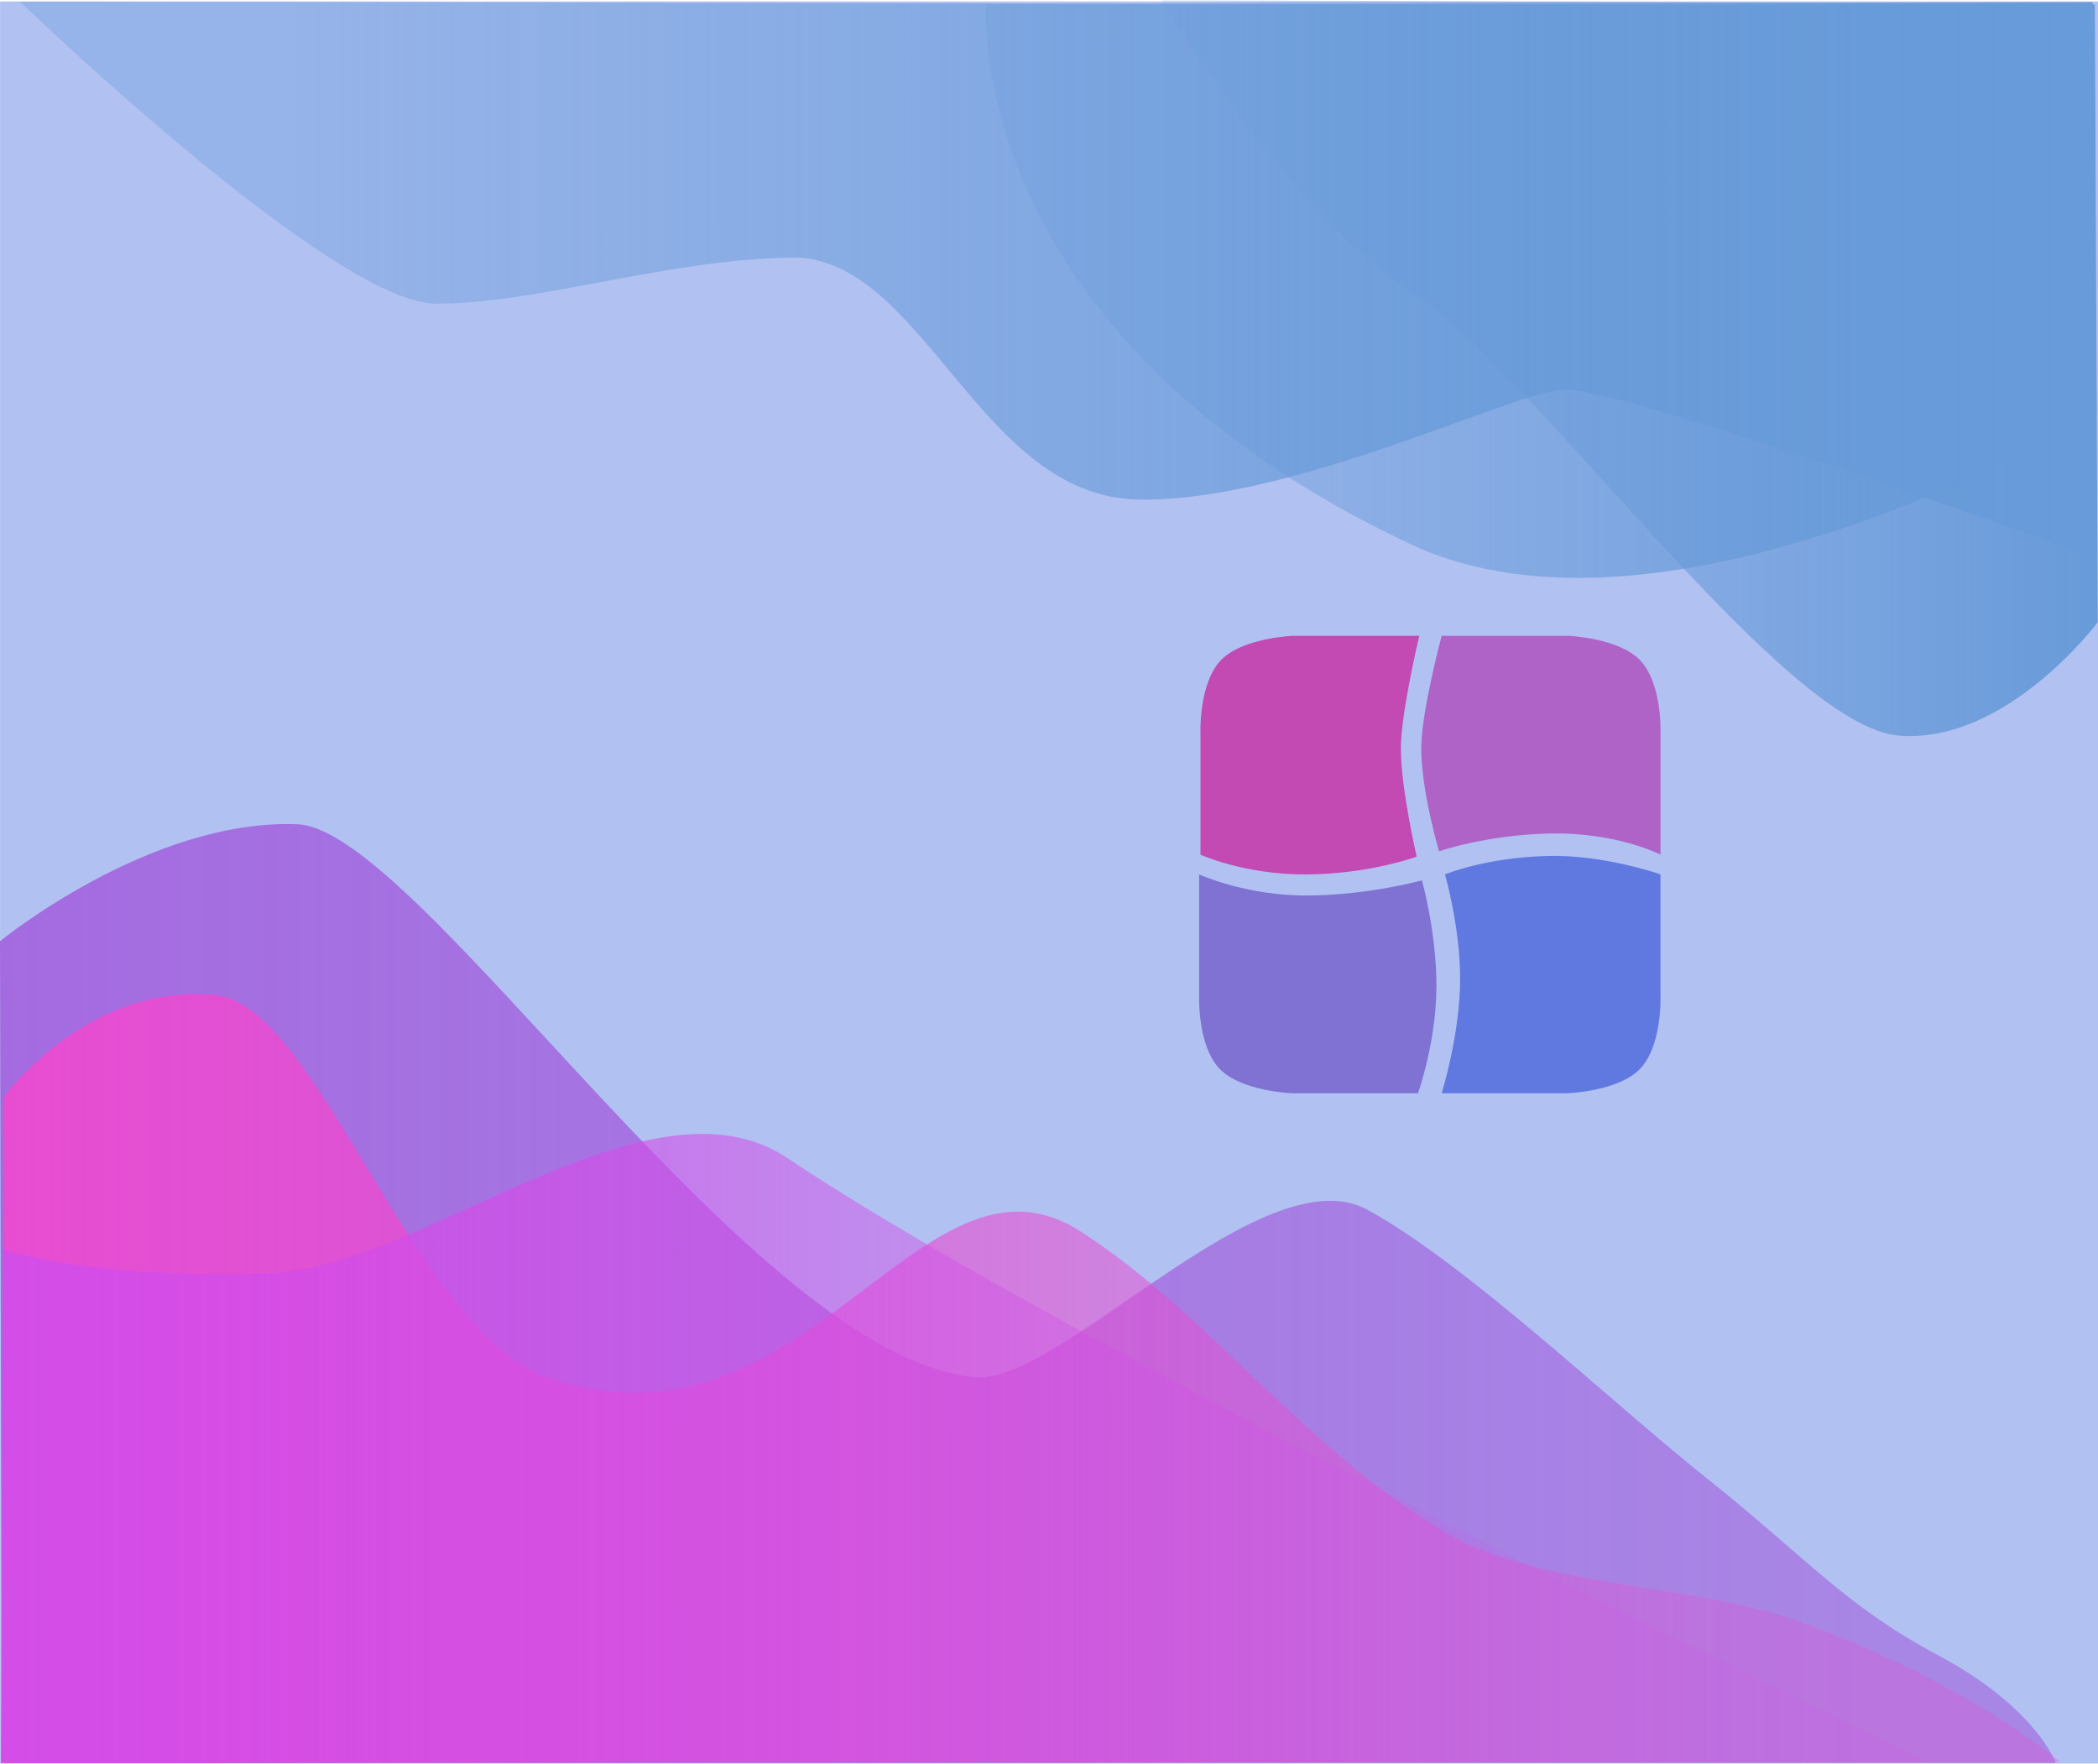
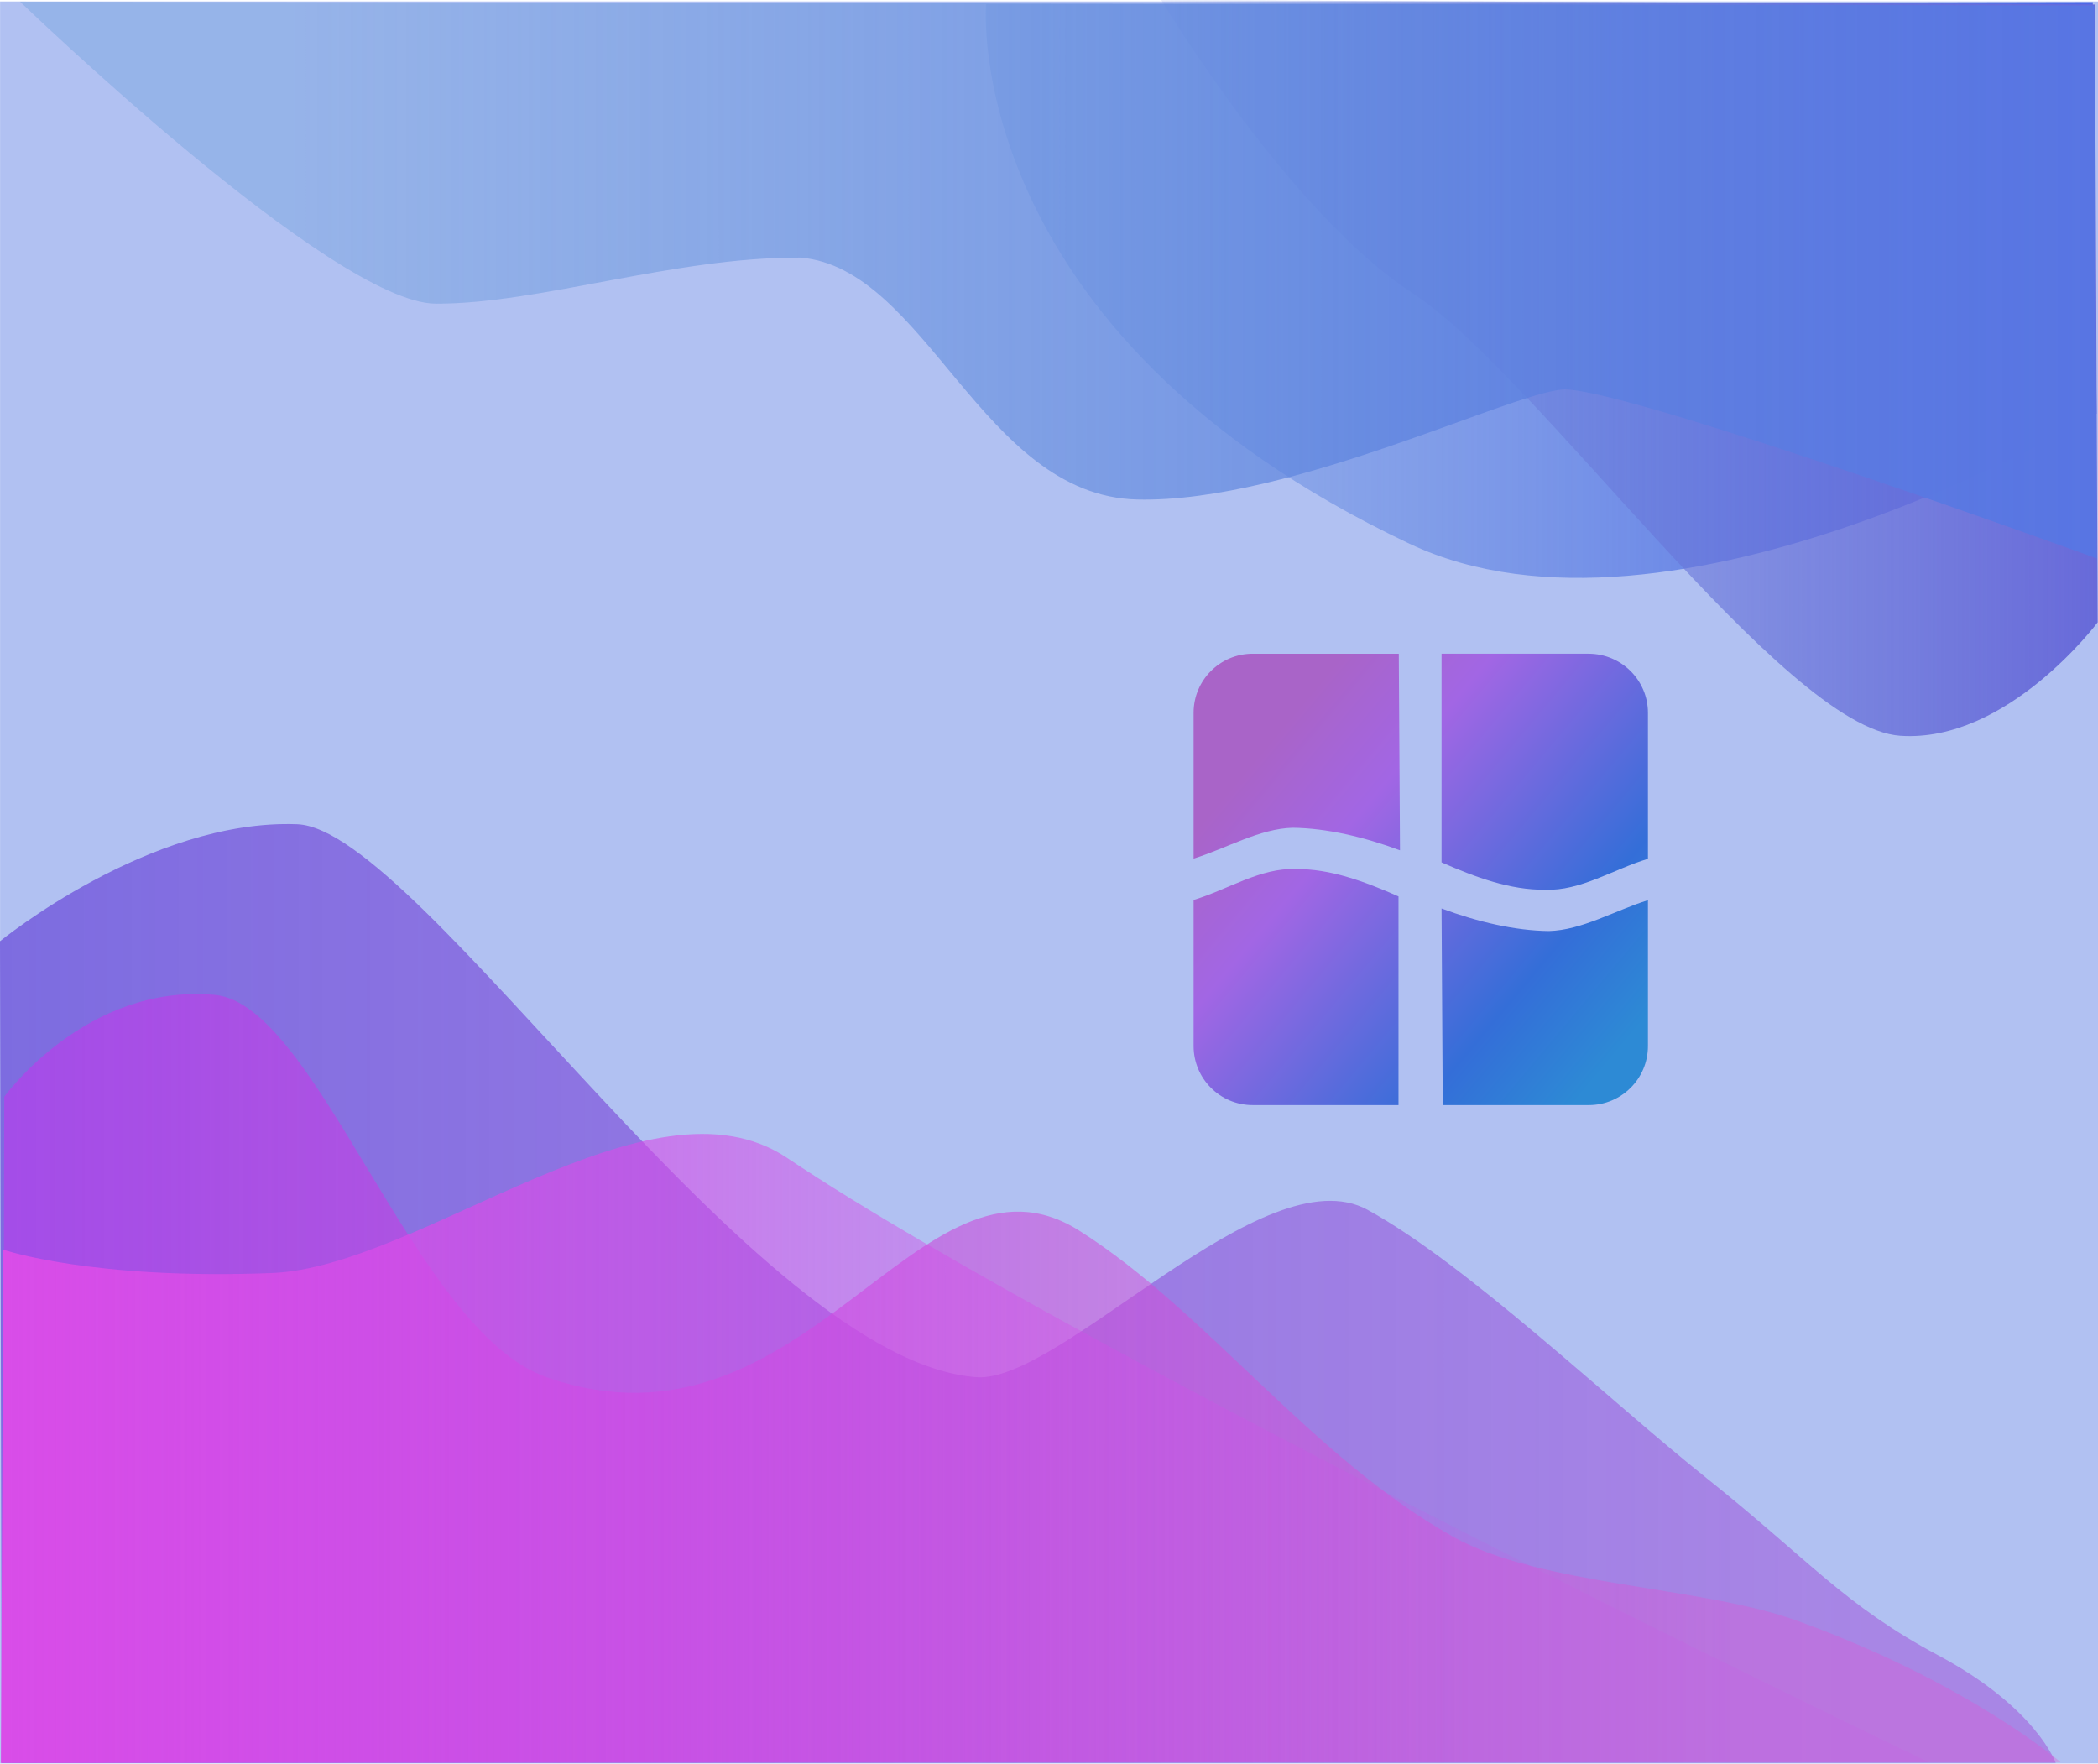
- <svg xmlns="http://www.w3.org/2000/svg" version="1.1" viewBox="0,0,641.164,538.946">
+ <svg xmlns="http://www.w3.org/2000/svg" version="1.1" width="641.164" height="538.946" viewBox="0,0,641.164,538.946">
  <defs>
-     <linearGradient x1="-0.571" y1="331.583" x2="568.499" y2="331.583" gradientUnits="userSpaceOnUse" id="color-1">
-       <stop offset="0" stop-color="#a46be0" />
+     <linearGradient x1="-80.571" y1="331.583" x2="488.499" y2="331.583" gradientUnits="userSpaceOnUse" id="color-1">
+       <stop offset="0" stop-color="#7d6ce0" />
      <stop offset="1" stop-color="#a46ce0" stop-opacity="0.694" />
    </linearGradient>
-     <linearGradient x1="205.569" y1="-1.06" x2="640.132" y2="-1.06" gradientUnits="userSpaceOnUse" id="color-2">
+     <linearGradient x1="125.569" y1="-1.06" x2="560.132" y2="-1.06" gradientUnits="userSpaceOnUse" id="color-2">
      <stop offset="0" stop-color="#689bd9" stop-opacity="0.051" />
-       <stop offset="1" stop-color="#689bd9" />
+       <stop offset="1" stop-color="#4d67e7" />
    </linearGradient>
-     <linearGradient x1="326.818" y1="16.661" x2="639.617" y2="16.661" gradientUnits="userSpaceOnUse" id="color-3">
-       <stop offset="0" stop-color="#689bd9" stop-opacity="0.047" />
-       <stop offset="1" stop-color="#689bd9" />
+     <linearGradient x1="246.818" y1="16.661" x2="559.617" y2="16.661" gradientUnits="userSpaceOnUse" id="color-3">
+       <stop offset="0" stop-color="#6885d9" stop-opacity="0.047" />
+       <stop offset="1" stop-color="#686ad9" />
    </linearGradient>
-     <linearGradient x1="0.184" y1="359.505" x2="527.958" y2="359.505" gradientUnits="userSpaceOnUse" id="color-4">
-       <stop offset="0" stop-color="#e84dd1" />
+     <linearGradient x1="-79.816" y1="359.505" x2="447.958" y2="359.505" gradientUnits="userSpaceOnUse" id="color-4">
+       <stop offset="0" stop-color="#a44de8" />
      <stop offset="1" stop-color="#e84dd1" stop-opacity="0.298" />
    </linearGradient>
-     <linearGradient x1="-0.316" y1="340.342" x2="446.877" y2="340.342" gradientUnits="userSpaceOnUse" id="color-5">
-       <stop offset="0" stop-color="#d34de8" />
+     <linearGradient x1="-80.316" y1="340.342" x2="366.877" y2="340.342" gradientUnits="userSpaceOnUse" id="color-5">
+       <stop offset="0" stop-color="#d94de8" />
      <stop offset="1" stop-color="#d34de8" stop-opacity="0.122" />
    </linearGradient>
-     <linearGradient x1="88.018" y1="-4.61" x2="640.211" y2="-4.61" gradientUnits="userSpaceOnUse" id="color-6">
+     <linearGradient x1="8.018" y1="-4.61" x2="560.211" y2="-4.61" gradientUnits="userSpaceOnUse" id="color-6">
      <stop offset="0" stop-color="#689bd9" stop-opacity="0.365" />
-       <stop offset="1" stop-color="#689bd9" />
+       <stop offset="1" stop-color="#5875e3" />
+     </linearGradient>
+     <clipPath id="clip-1">
+       <path d="M284.179,248.48v-138.397h138.851v138.397z" fill="none" fill-rule="nonzero" />
+     </clipPath>
+     <linearGradient x1="278.902" y1="116.371" x2="428.307" y2="241.737" gradientUnits="userSpaceOnUse" id="color-7">
+       <stop offset="0" stop-color="#a964c8" />
+       <stop offset="0.18" stop-color="#a964c8" />
+       <stop offset="0.36" stop-color="#a266e4" />
+       <stop offset="0.73" stop-color="#346ed8" />
+       <stop offset="0.91" stop-color="#2d8ad5" />
+       <stop offset="1" stop-color="#2d8ad5" />
+     </linearGradient>
+     <linearGradient x1="278.902" y1="116.371" x2="428.307" y2="241.737" gradientUnits="userSpaceOnUse" id="color-8">
+       <stop offset="0" stop-color="#a964c8" />
+       <stop offset="0.18" stop-color="#a964c8" />
+       <stop offset="0.36" stop-color="#a266e4" />
+       <stop offset="0.73" stop-color="#346ed8" />
+       <stop offset="0.91" stop-color="#2d8ad5" />
+       <stop offset="1" stop-color="#2d8ad5" />
+     </linearGradient>
+     <linearGradient x1="278.902" y1="116.371" x2="428.307" y2="241.737" gradientUnits="userSpaceOnUse" id="color-9">
+       <stop offset="0" stop-color="#a964c8" />
+       <stop offset="0.18" stop-color="#a964c8" />
+       <stop offset="0.36" stop-color="#a266e4" />
+       <stop offset="0.73" stop-color="#346ed8" />
+       <stop offset="0.91" stop-color="#2d8ad5" />
+       <stop offset="1" stop-color="#2d8ad5" />
+     </linearGradient>
+     <linearGradient x1="278.902" y1="116.371" x2="428.307" y2="241.737" gradientUnits="userSpaceOnUse" id="color-10">
+       <stop offset="0" stop-color="#a964c8" />
+       <stop offset="0.18" stop-color="#a964c8" />
+       <stop offset="0.36" stop-color="#a266e4" />
+       <stop offset="0.73" stop-color="#346ed8" />
+       <stop offset="0.91" stop-color="#2d8ad5" />
+       <stop offset="1" stop-color="#2d8ad5" />
    </linearGradient>
  </defs>
-   <g transform="translate(0.59337,89.6967)">
-     <g data-paper-data="{&quot;isPaintingLayer&quot;:true}" fill-rule="nonzero" stroke-width="0" stroke-linecap="butt" stroke-linejoin="miter" stroke-miterlimit="10" stroke-dasharray="" stroke-dashoffset="0" style="mix-blend-mode: normal">
-       <path d="M-0.571,449.249v-538.499h641.141v538.499z" fill="#b1c1f2" stroke="#000000" />
-       <path d="M-0.069,449.071l-0.524,-251.117c0,0 45.751,-37.472 90.841,-35.758c37.451,1.424 139.736,163.945 207.57,168.979c25.815,1.915 87.878,-68.546 119.578,-51.117c30.509,16.774 73.498,57.992 103.739,82.118c31.097,24.809 41.906,38.694 70.576,53.984c30.116,16.062 35.936,32.91 35.936,32.91z" fill="url(#color-1)" stroke="#000000" />
-       <path d="M430.184,76.48c-137.589,-65.064 -129.44,-164.868 -129.44,-164.868l338.232,-0.643l1.155,125.741c0,0 -129.741,77.699 -209.948,39.77z" fill="url(#color-2)" stroke="none" />
-       <path d="M354.286,-89.697l285.331,1.388l0.846,188.804c0,0 -27.569,36.885 -60.305,34.667c-36.005,-2.44 -111.313,-110.802 -149.056,-135.267c-37.743,-24.465 -76.817,-89.592 -76.817,-89.592z" fill="url(#color-3)" stroke="#000000" />
-       <path d="M0.184,448.844l0.521,-203.387c0,0 25.009,-34.671 64.313,-31.111c31.515,2.855 60.9,102.751 101.524,116.873c79.35,27.583 113.875,-75.676 162.706,-44.811c38.796,24.522 70.967,69.335 114.34,93.583c26.867,15.021 75.542,14.955 105.167,25.661c52,18.792 80.402,43.191 80.402,43.191z" fill="url(#color-4)" stroke="#000000" />
-       <path d="M-0.316,449.092l0.747,-156.874c0,0 27.124,9.3 82.124,7.13c45.53,-1.797 115.472,-63.233 157.38,-35.189c92.533,61.92 348.896,184.662 348.896,184.662z" fill="url(#color-5)" stroke="none" />
-       <path d="M244.032,-10.975c-38.535,-0.216 -79.863,14.181 -111.417,14.082c-31.584,-0.098 -127.09,-92.303 -127.09,-92.303l633.911,1.159l0.774,169.012c0,0 -138.492,-50.367 -161.98,-51.645c-13.678,-0.744 -83.898,34.794 -131.307,33.626c-47.421,-1.168 -64.357,-70.712 -102.892,-73.932c0,0 38.668,0.217 -0,0z" fill="url(#color-6)" stroke="#000000" />
-       <g stroke="none">
-         <path d="M366.283,171.486v-37.063c0,0 -0.612,-15.502 6.446,-22.56c6.655,-6.655 21.754,-7.251 21.754,-7.251h38.674c0,0 -5.64,23.507 -5.64,34.444c0,12.145 4.834,33.034 4.834,33.034c0,0 -14.307,5.322 -33.643,5.439c-19.064,0.115 -32.425,-6.043 -32.425,-6.043z" fill="#c349b3" />
-         <path d="M439.187,170.479c0,0 -5.439,-18.435 -5.439,-31.423c0,-11.245 6.244,-34.444 6.244,-34.444h38.674c0,0 15.099,0.597 21.754,7.251c7.058,7.058 6.446,22.56 6.446,22.56v37.063c0,0 -13.508,-6.99 -34.284,-6.446c-19.425,0.509 -33.396,5.439 -33.396,5.439z" data-paper-data="{&quot;index&quot;:null}" fill="#af63c7" />
-         <path d="M506.866,177.529v37.063c0,0 0.612,15.502 -6.446,22.56c-6.655,6.655 -21.754,7.251 -21.754,7.251h-38.674c0,0 5.64,-17.977 5.64,-35.048c0,-15.863 -4.633,-31.825 -4.633,-31.825c0,0 12.308,-5.191 31.583,-5.64c17.279,-0.403 34.284,5.64 34.284,5.64z" data-paper-data="{&quot;index&quot;:null}" fill="#5f79e1" />
-         <path d="M433.963,179.341c0,0 4.431,15.782 4.431,32.228c0,17.118 -5.64,32.833 -5.64,32.833h-38.674c0,0 -15.099,-0.597 -21.754,-7.251c-7.058,-7.058 -6.446,-22.56 -6.446,-22.56v-37.063c0,0 14.365,6.613 33.433,6.446c18.728,-0.165 34.65,-4.633 34.65,-4.633z" data-paper-data="{&quot;index&quot;:null}" fill="#8072d3" />
+   <g transform="translate(80.59337,89.6967)">
+     <g data-paper-data="{&quot;isPaintingLayer&quot;:true}" stroke-linecap="butt" stroke-linejoin="miter" stroke-miterlimit="10" stroke-dasharray="" stroke-dashoffset="0" style="mix-blend-mode: normal">
+       <path d="M-80.571,449.249v-538.499h641.141v538.499z" fill="#b1c1f2" fill-rule="nonzero" stroke="#000000" stroke-width="0" />
+       <path d="M-80.069,449.071l-0.524,-251.117c0,0 45.751,-37.472 90.841,-35.758c37.451,1.424 139.736,163.945 207.57,168.979c25.815,1.915 87.878,-68.546 119.578,-51.117c30.509,16.774 73.498,57.992 103.739,82.118c31.097,24.809 41.906,38.694 70.576,53.984c30.116,16.062 35.936,32.91 35.936,32.91z" fill="url(#color-1)" fill-rule="nonzero" stroke="#000000" stroke-width="0" />
+       <path d="M350.184,76.48c-137.589,-65.064 -129.44,-164.868 -129.44,-164.868l338.232,-0.643l1.155,125.741c0,0 -129.741,77.699 -209.948,39.77z" fill="url(#color-2)" fill-rule="nonzero" stroke="none" stroke-width="0" />
+       <path d="M274.286,-89.697l285.331,1.388l0.846,188.804c0,0 -27.569,36.885 -60.305,34.667c-36.005,-2.44 -111.313,-110.802 -149.056,-135.267c-37.743,-24.465 -76.817,-89.592 -76.817,-89.592z" fill="url(#color-3)" fill-rule="nonzero" stroke="#000000" stroke-width="0" />
+       <path d="M-79.816,448.844l0.521,-203.387c0,0 25.009,-34.671 64.313,-31.111c31.515,2.855 60.9,102.751 101.524,116.873c79.35,27.583 113.875,-75.676 162.706,-44.811c38.796,24.522 70.967,69.335 114.34,93.583c26.867,15.021 75.542,14.955 105.167,25.661c52,18.792 80.402,43.191 80.402,43.191z" fill="url(#color-4)" fill-rule="nonzero" stroke="#000000" stroke-width="0" />
+       <path d="M-80.316,449.092l0.747,-156.874c0,0 27.124,9.3 82.124,7.13c45.53,-1.797 115.472,-63.233 157.38,-35.189c92.533,61.92 348.896,184.662 348.896,184.662z" fill="url(#color-5)" fill-rule="nonzero" stroke="none" stroke-width="0" />
+       <path d="M164.032,-10.975c-38.535,-0.216 -79.863,14.181 -111.417,14.082c-31.584,-0.098 -127.09,-92.303 -127.09,-92.303l633.911,1.159l0.774,169.012c0,0 -138.492,-50.367 -161.98,-51.645c-13.678,-0.744 -83.898,34.794 -131.307,33.626c-47.421,-1.168 -64.357,-70.712 -102.892,-73.932c0,0 38.668,0.217 -0,0z" fill="url(#color-6)" fill-rule="nonzero" stroke="#000000" stroke-width="0" />
+       <g clip-path="url(#clip-1)" stroke="none" stroke-width="1">
+         <path d="M302.245,110.083h44.644v0l0.363,60.081c-11.049,-4.109 -22.458,-6.767 -32.779,-6.889c-10.098,0.242 -20.196,6.284 -30.294,9.426v-44.58c0,-9.963 8.088,-18.039 18.066,-18.039z" fill="url(#color-7)" fill-rule="evenodd" />
+         <path d="M423.03,128.141v44.628c-10.506,3.145 -20.647,9.92 -31.519,9.436c-10.518,0.121 -21.036,-3.75 -31.554,-8.348v-63.776v0h44.903c10.035,0 18.17,8.085 18.17,18.059z" fill="url(#color-8)" fill-rule="evenodd" />
+         <path d="M404.966,248.026h-44.646v0l-0.363,-60.081c11.049,4.109 22.457,6.767 32.78,6.889c10.096,-0.242 20.197,-6.284 30.293,-9.426v44.58c0,9.963 -8.086,18.039 -18.064,18.039z" fill="url(#color-9)" fill-rule="evenodd" />
+         <path d="M284.179,229.967v-44.628c10.431,-3.145 20.499,-9.92 31.292,-9.436c10.442,-0.121 20.885,3.75 31.327,8.348v63.776v0h-44.58c-9.963,0 -18.039,-8.085 -18.039,-18.059z" fill="url(#color-10)" fill-rule="evenodd" />
      </g>
    </g>
  </g>
</svg>
